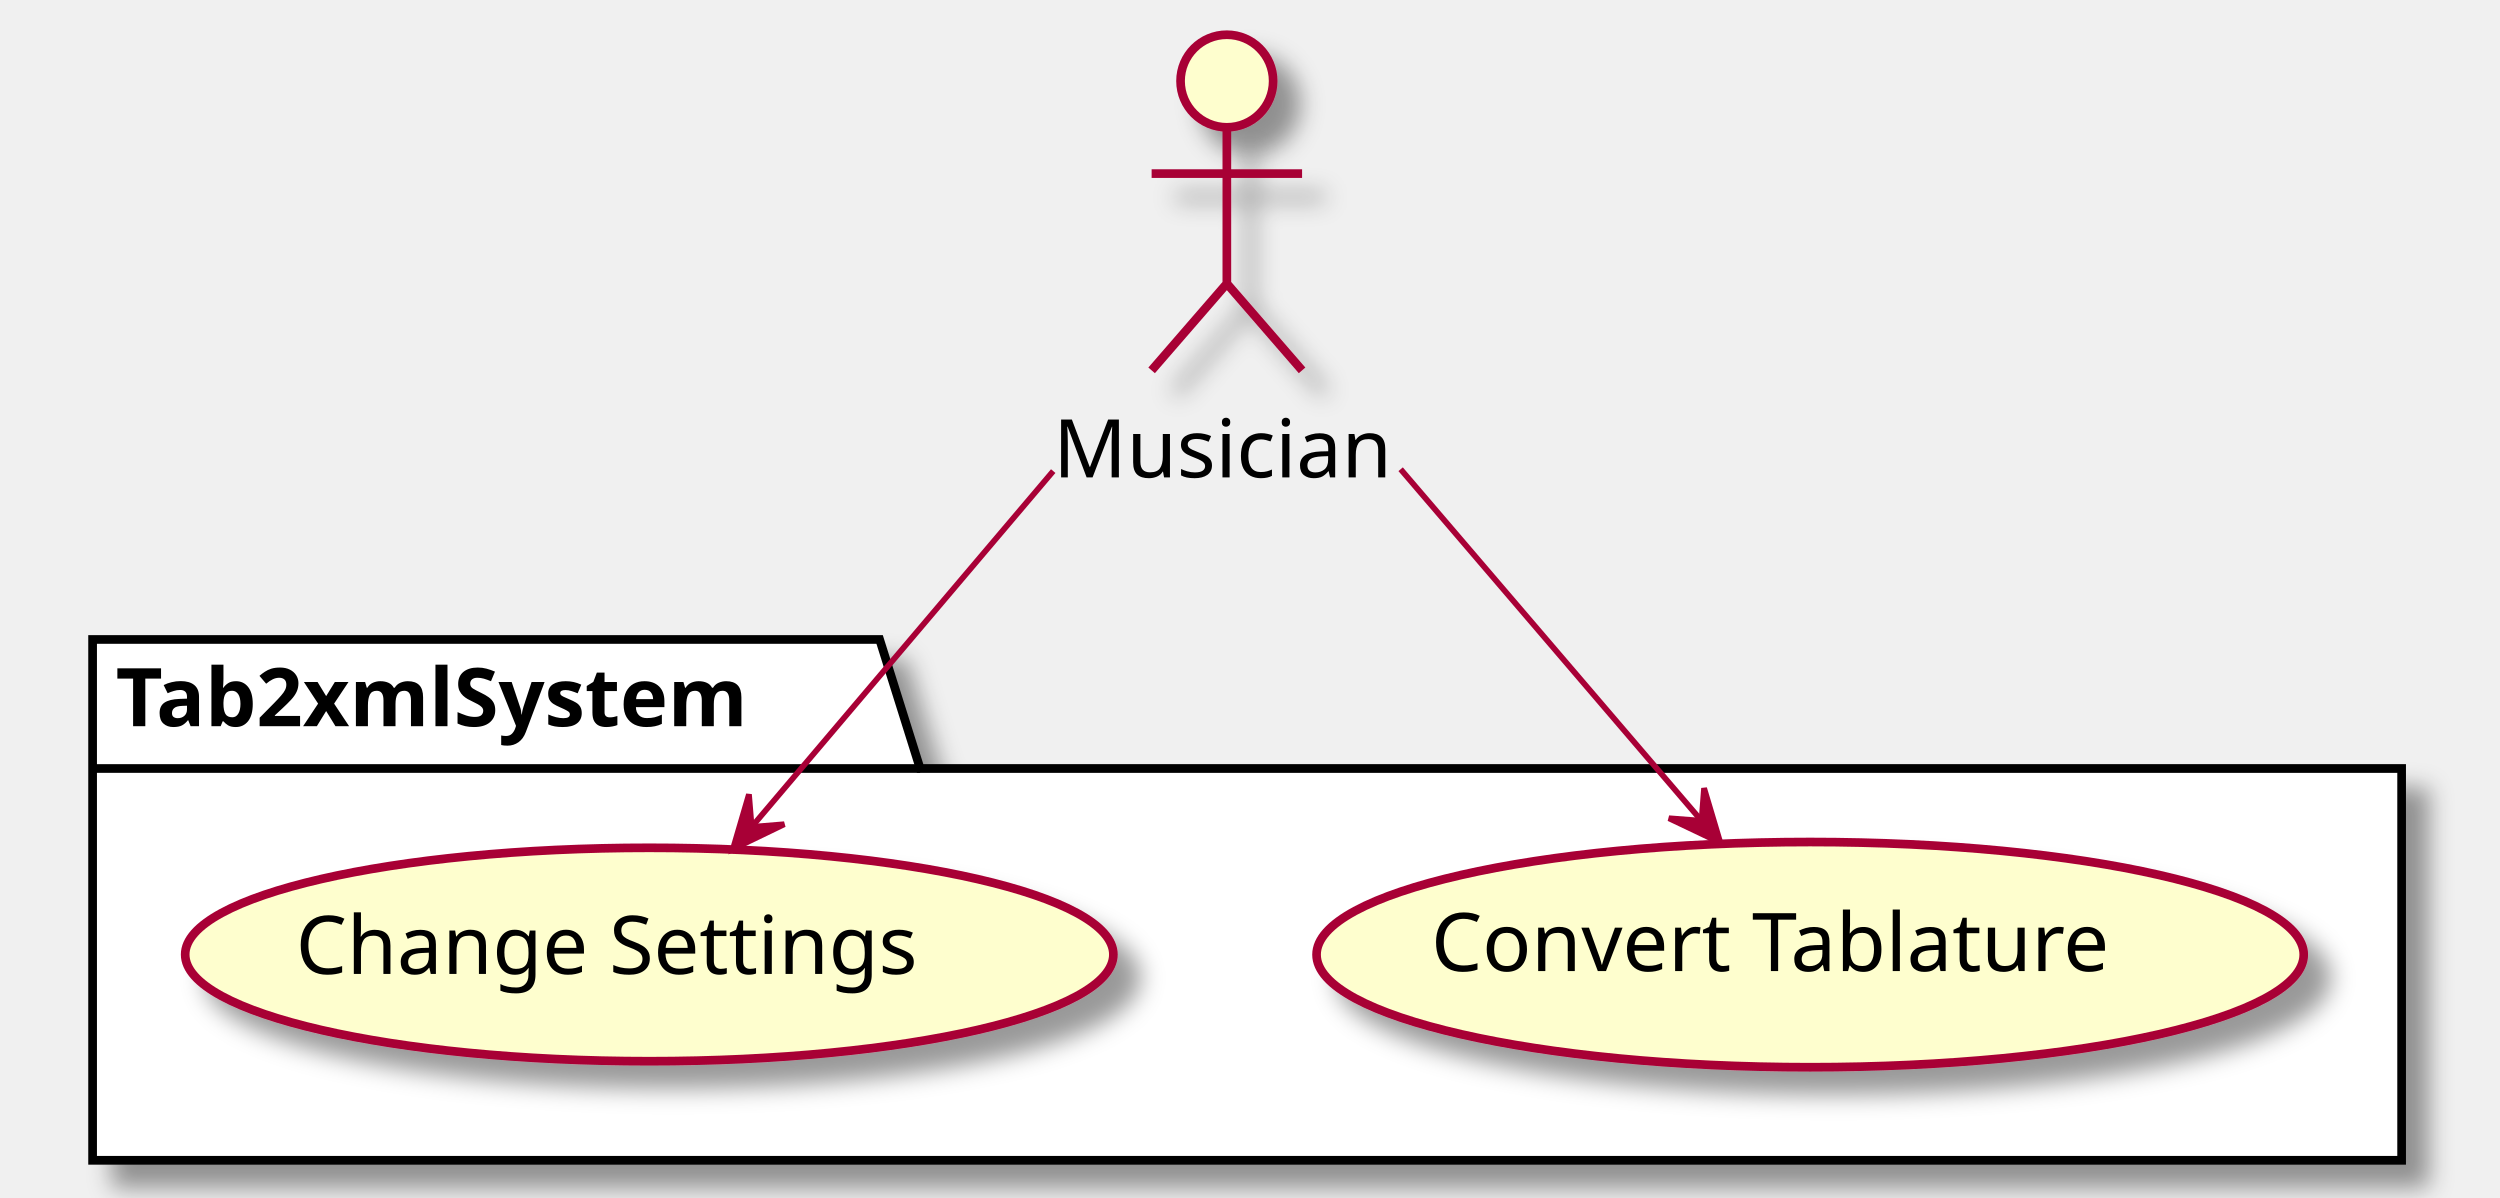
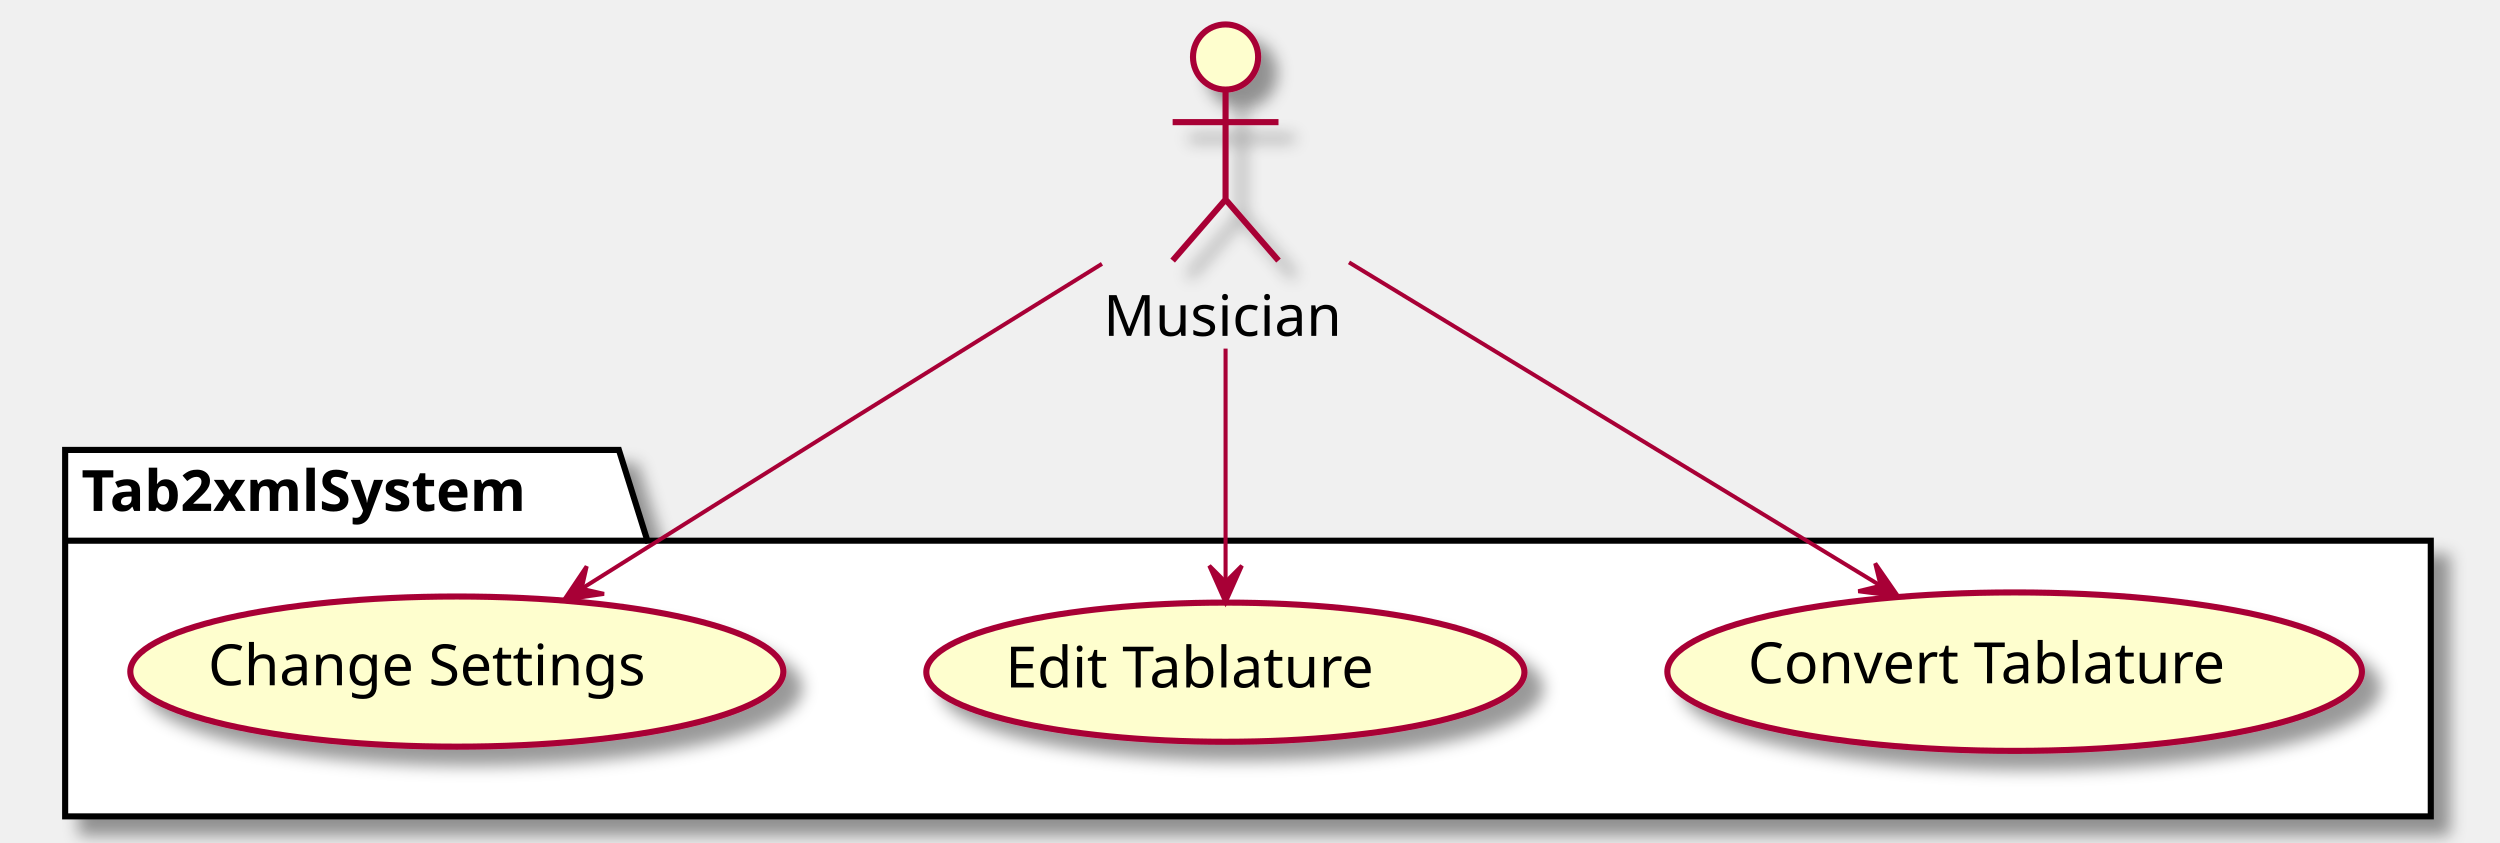
- <svg xmlns="http://www.w3.org/2000/svg" contentScriptType="application/ecmascript" contentStyleType="text/css" height="207px" preserveAspectRatio="none" style="width:432px;height:207px;" version="1.1" viewBox="0 0 432 207" width="432px" zoomAndPan="magnify">
+ <svg xmlns="http://www.w3.org/2000/svg" contentScriptType="application/ecmascript" contentStyleType="text/css" height="207px" preserveAspectRatio="none" style="width:614px;height:207px;" version="1.1" viewBox="0 0 614 207" width="614px" zoomAndPan="magnify">
  <defs>
-     <filter height="300%" id="fon8zdomi4pbu" width="300%" x="-1" y="-1">
+     <filter height="300%" id="fpck81c156feq" width="300%" x="-1" y="-1">
      <feGaussianBlur result="blurOut" stdDeviation="2.0" />
      <feColorMatrix in="blurOut" result="blurOut2" type="matrix" values="0 0 0 0 0 0 0 0 0 0 0 0 0 0 0 0 0 0 .4 0" />
      <feOffset dx="4.0" dy="4.0" in="blurOut2" result="blurOut3" />
      <feBlend in="SourceGraphic" in2="blurOut3" mode="normal" />
    </filter>
  </defs>
  <g>
-     <polygon fill="#FFFFFF" filter="url(#fon8zdomi4pbu)" points="16,110.5,152,110.5,159,132.797,415,132.797,415,200.5,16,200.5,16,110.5" style="stroke:#000000;stroke-width:1.5;" />
+     <polygon fill="#FFFFFF" filter="url(#fpck81c156feq)" points="16,110.5,152,110.5,159,132.797,597,132.797,597,200.5,16,200.5,16,110.5" style="stroke:#000000;stroke-width:1.5;" />
    <line style="stroke:#000000;stroke-width:1.5;" x1="16" x2="159" y1="132.797" y2="132.797" />
    <text fill="#000000" font-family="sans-serif" font-size="14" font-weight="bold" lengthAdjust="spacing" textLength="130" x="20" y="125.495">Tab2xmlSystem</text>
-     <ellipse cx="312.793" cy="164.959" fill="#FEFECE" filter="url(#fon8zdomi4pbu)" rx="85.293" ry="19.459" style="stroke:#A80036;stroke-width:1.5;" />
-     <text fill="#000000" font-family="sans-serif" font-size="14" lengthAdjust="spacing" textLength="131" x="247.293" y="167.805">Convert Tablature</text>
-     <ellipse cx="112.196" cy="164.939" fill="#FEFECE" filter="url(#fon8zdomi4pbu)" rx="80.196" ry="18.439" style="stroke:#A80036;stroke-width:1.5;" />
+     <ellipse cx="494.793" cy="164.959" fill="#FEFECE" filter="url(#fpck81c156feq)" rx="85.293" ry="19.459" style="stroke:#A80036;stroke-width:1.5;" />
+     <text fill="#000000" font-family="sans-serif" font-size="14" lengthAdjust="spacing" textLength="131" x="429.293" y="167.805">Convert Tablature</text>
+     <ellipse cx="300.95" cy="165.09" fill="#FEFECE" filter="url(#fpck81c156feq)" rx="73.45" ry="17.09" style="stroke:#A80036;stroke-width:1.5;" />
+     <text fill="#000000" font-family="sans-serif" font-size="14" lengthAdjust="spacing" textLength="102" x="246.95" y="168.838">Edit Tablature</text>
+     <ellipse cx="112.196" cy="164.939" fill="#FEFECE" filter="url(#fpck81c156feq)" rx="80.196" ry="18.439" style="stroke:#A80036;stroke-width:1.5;" />
    <text fill="#000000" font-family="sans-serif" font-size="14" lengthAdjust="spacing" textLength="119" x="51.104" y="168.298">Change Settings</text>
-     <ellipse cx="212" cy="14" fill="#FEFECE" filter="url(#fon8zdomi4pbu)" rx="8" ry="8" style="stroke:#A80036;stroke-width:1.5;" />
-     <path d="M212,22 L212,49 M199,30 L225,30 M212,49 L199,64 M212,49 L225,64 " fill="none" filter="url(#fon8zdomi4pbu)" style="stroke:#A80036;stroke-width:1.5;" />
-     <text fill="#000000" font-family="sans-serif" font-size="14" lengthAdjust="spacing" textLength="60" x="182" y="82.495">Musician</text>
-     <path d="M242.03,81.084 C258.755,100.624 279.086,124.377 293.693,141.443 " fill="none" id="Musician-to-UC1" style="stroke:#A80036;stroke-width:1.0;" />
-     <polygon fill="#A80036" points="297.278,145.631,294.464,136.193,294.027,141.833,288.387,141.395,297.278,145.631" style="stroke:#A80036;stroke-width:1.0;" />
-     <path d="M181.997,81.404 C165.131,101.305 144.632,125.495 130.189,142.537 " fill="none" id="Musician-to-UC2" style="stroke:#A80036;stroke-width:1.0;" />
-     <polygon fill="#A80036" points="126.653,146.709,135.523,142.43,129.886,142.895,129.42,137.257,126.653,146.709" style="stroke:#A80036;stroke-width:1.0;" />
+     <ellipse cx="301" cy="14" fill="#FEFECE" filter="url(#fpck81c156feq)" rx="8" ry="8" style="stroke:#A80036;stroke-width:1.5;" />
+     <path d="M301,22 L301,49 M288,30 L314,30 M301,49 L288,64 M301,49 L314,64 " fill="none" filter="url(#fpck81c156feq)" style="stroke:#A80036;stroke-width:1.5;" />
+     <text fill="#000000" font-family="sans-serif" font-size="14" lengthAdjust="spacing" textLength="60" x="271" y="82.495">Musician</text>
+     <path d="M331.312,64.438 C366.744,85.989 425.185,121.535 461.81,143.812 " fill="none" id="Musician-to-UC1" style="stroke:#A80036;stroke-width:1.0;" />
+     <polygon fill="#A80036" points="466.166,146.462,460.556,138.367,461.894,143.863,456.398,145.202,466.166,146.462" style="stroke:#A80036;stroke-width:1.0;" />
+     <path d="M301,85.621 C301,104.749 301,126.936 301,142.811 " fill="none" id="Musician-to-UC2" style="stroke:#A80036;stroke-width:1.0;" />
+     <polygon fill="#A80036" points="301,147.939,305,138.939,301,142.939,297,138.939,301,147.939" style="stroke:#A80036;stroke-width:1.0;" />
+     <path d="M270.644,64.797 C252.942,75.771 230.192,89.896 210,102.5 C187.505,116.541 162.15,132.456 142.866,144.577 " fill="none" id="Musician-to-UC3" style="stroke:#A80036;stroke-width:1.0;" />
+     <polygon fill="#A80036" points="138.599,147.26,148.347,145.856,142.832,144.599,144.089,139.083,138.599,147.26" style="stroke:#A80036;stroke-width:1.0;" />
  </g>
</svg>
